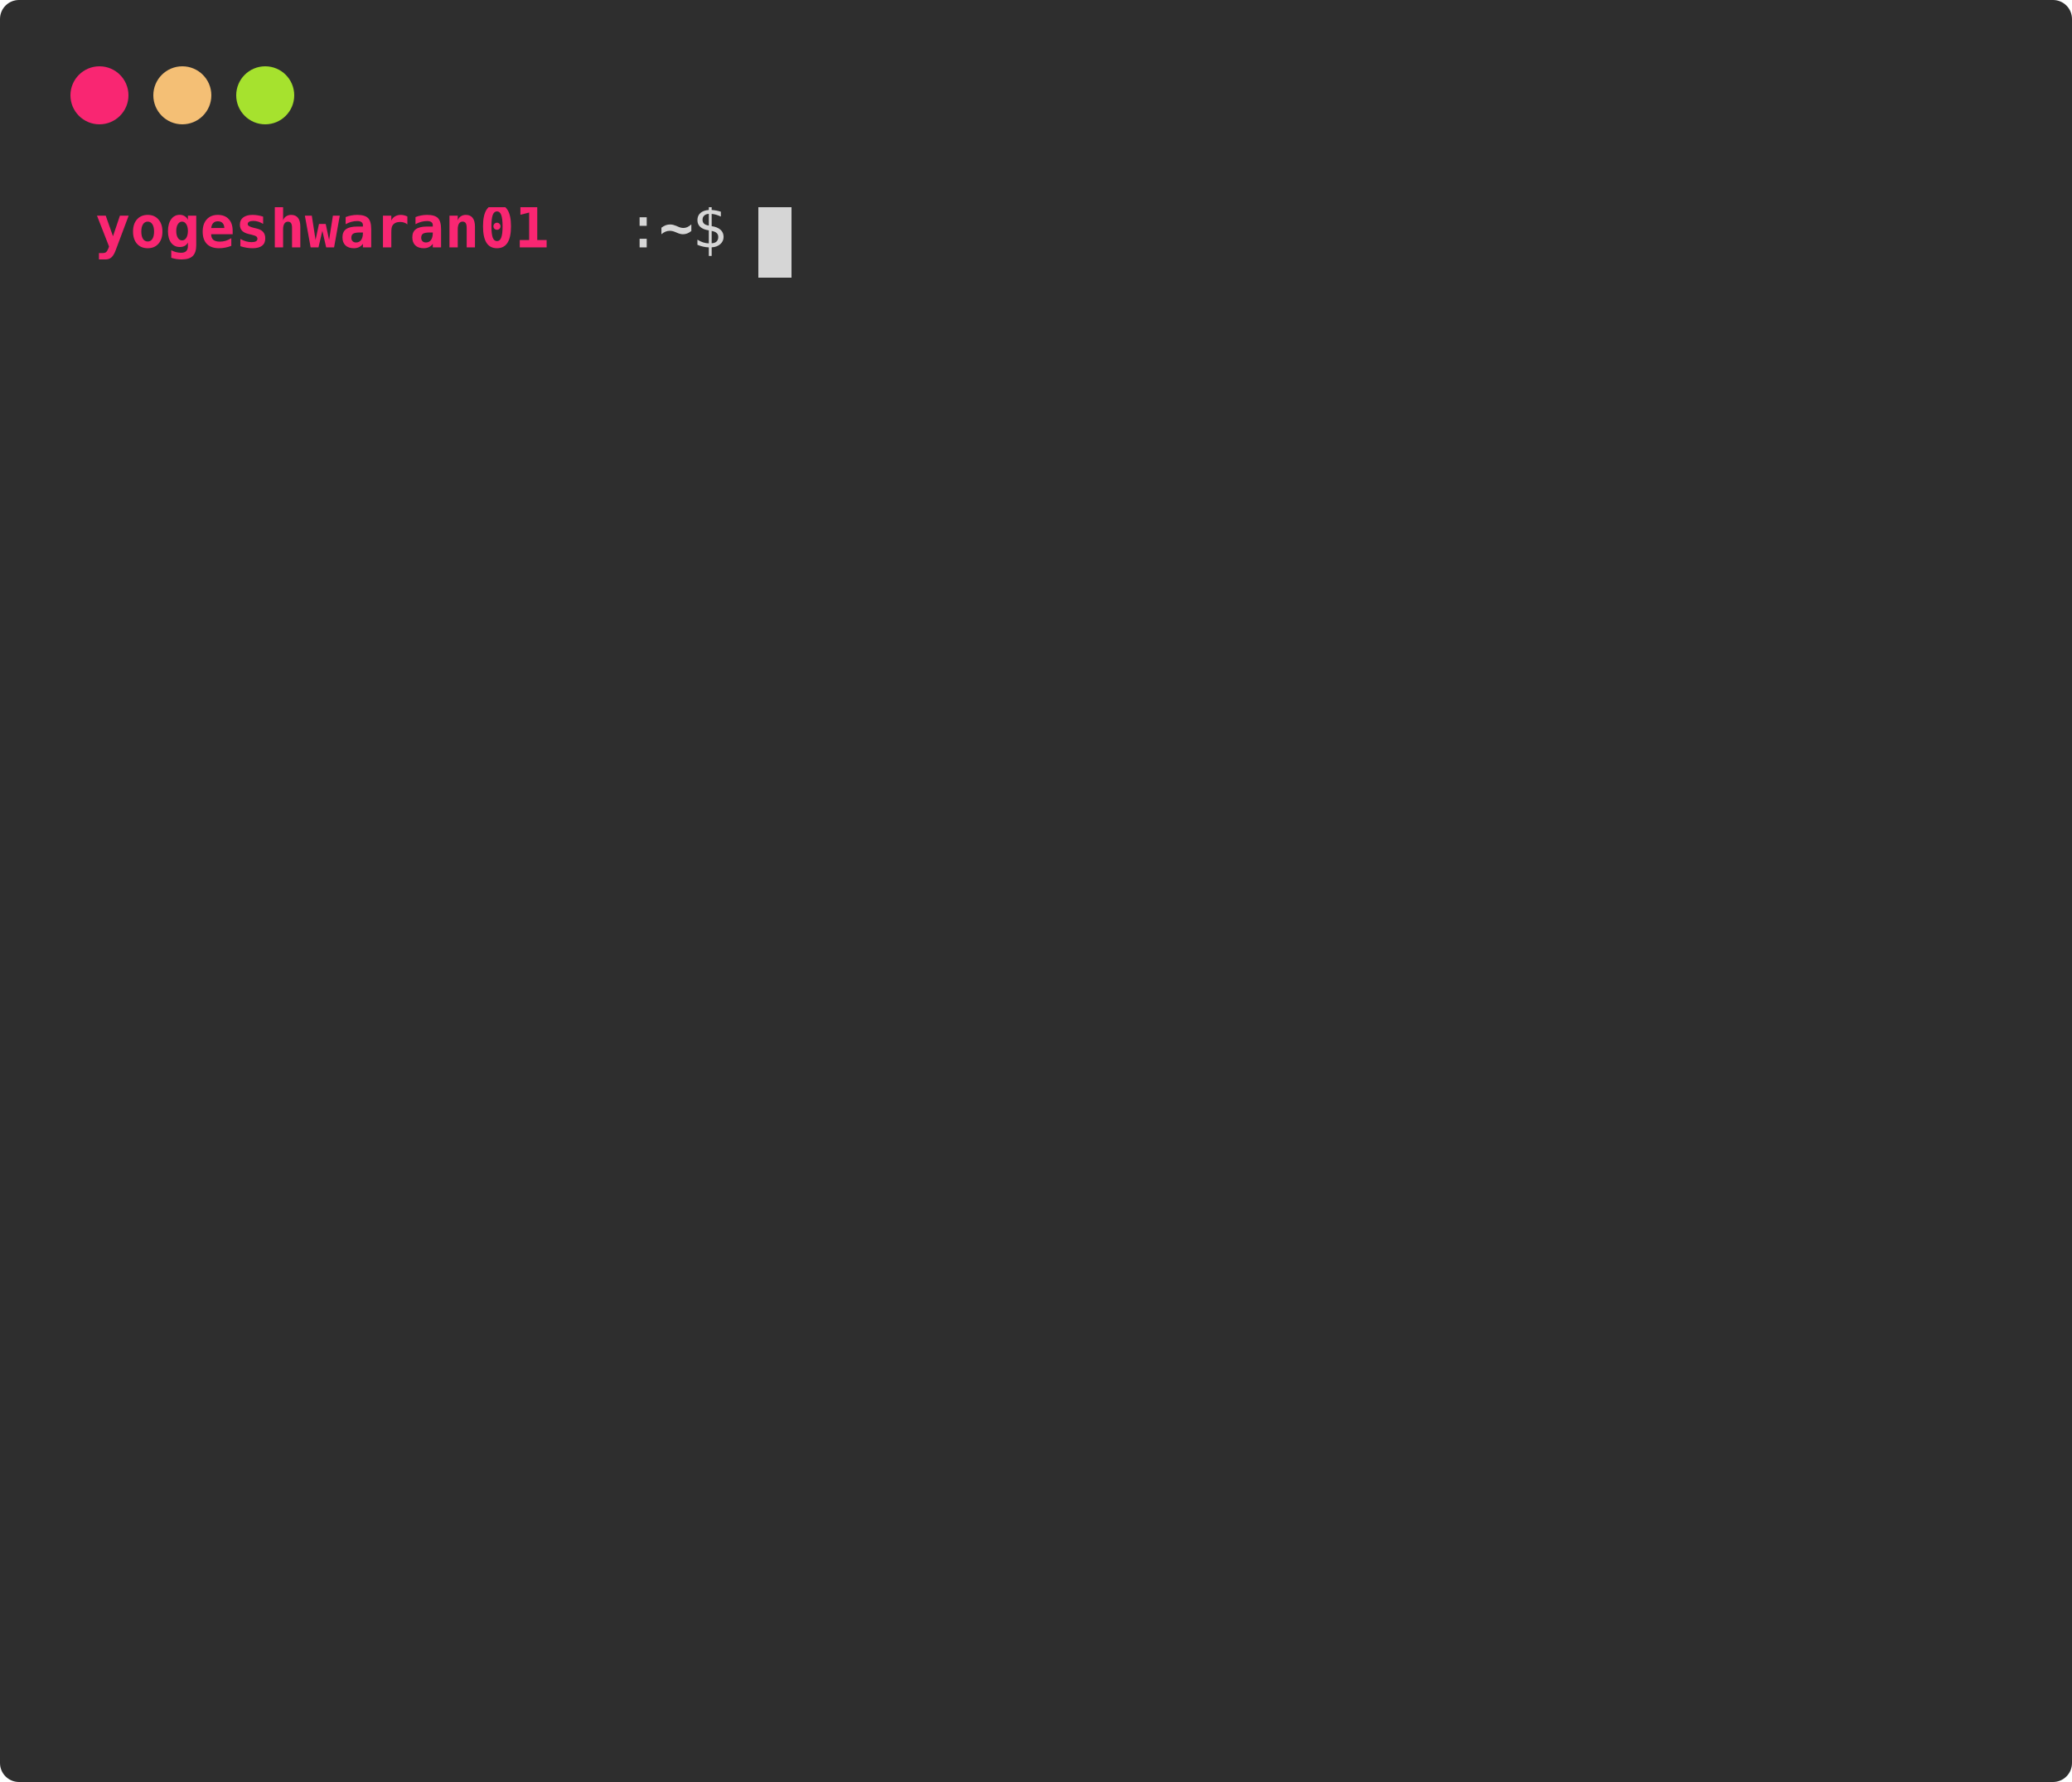
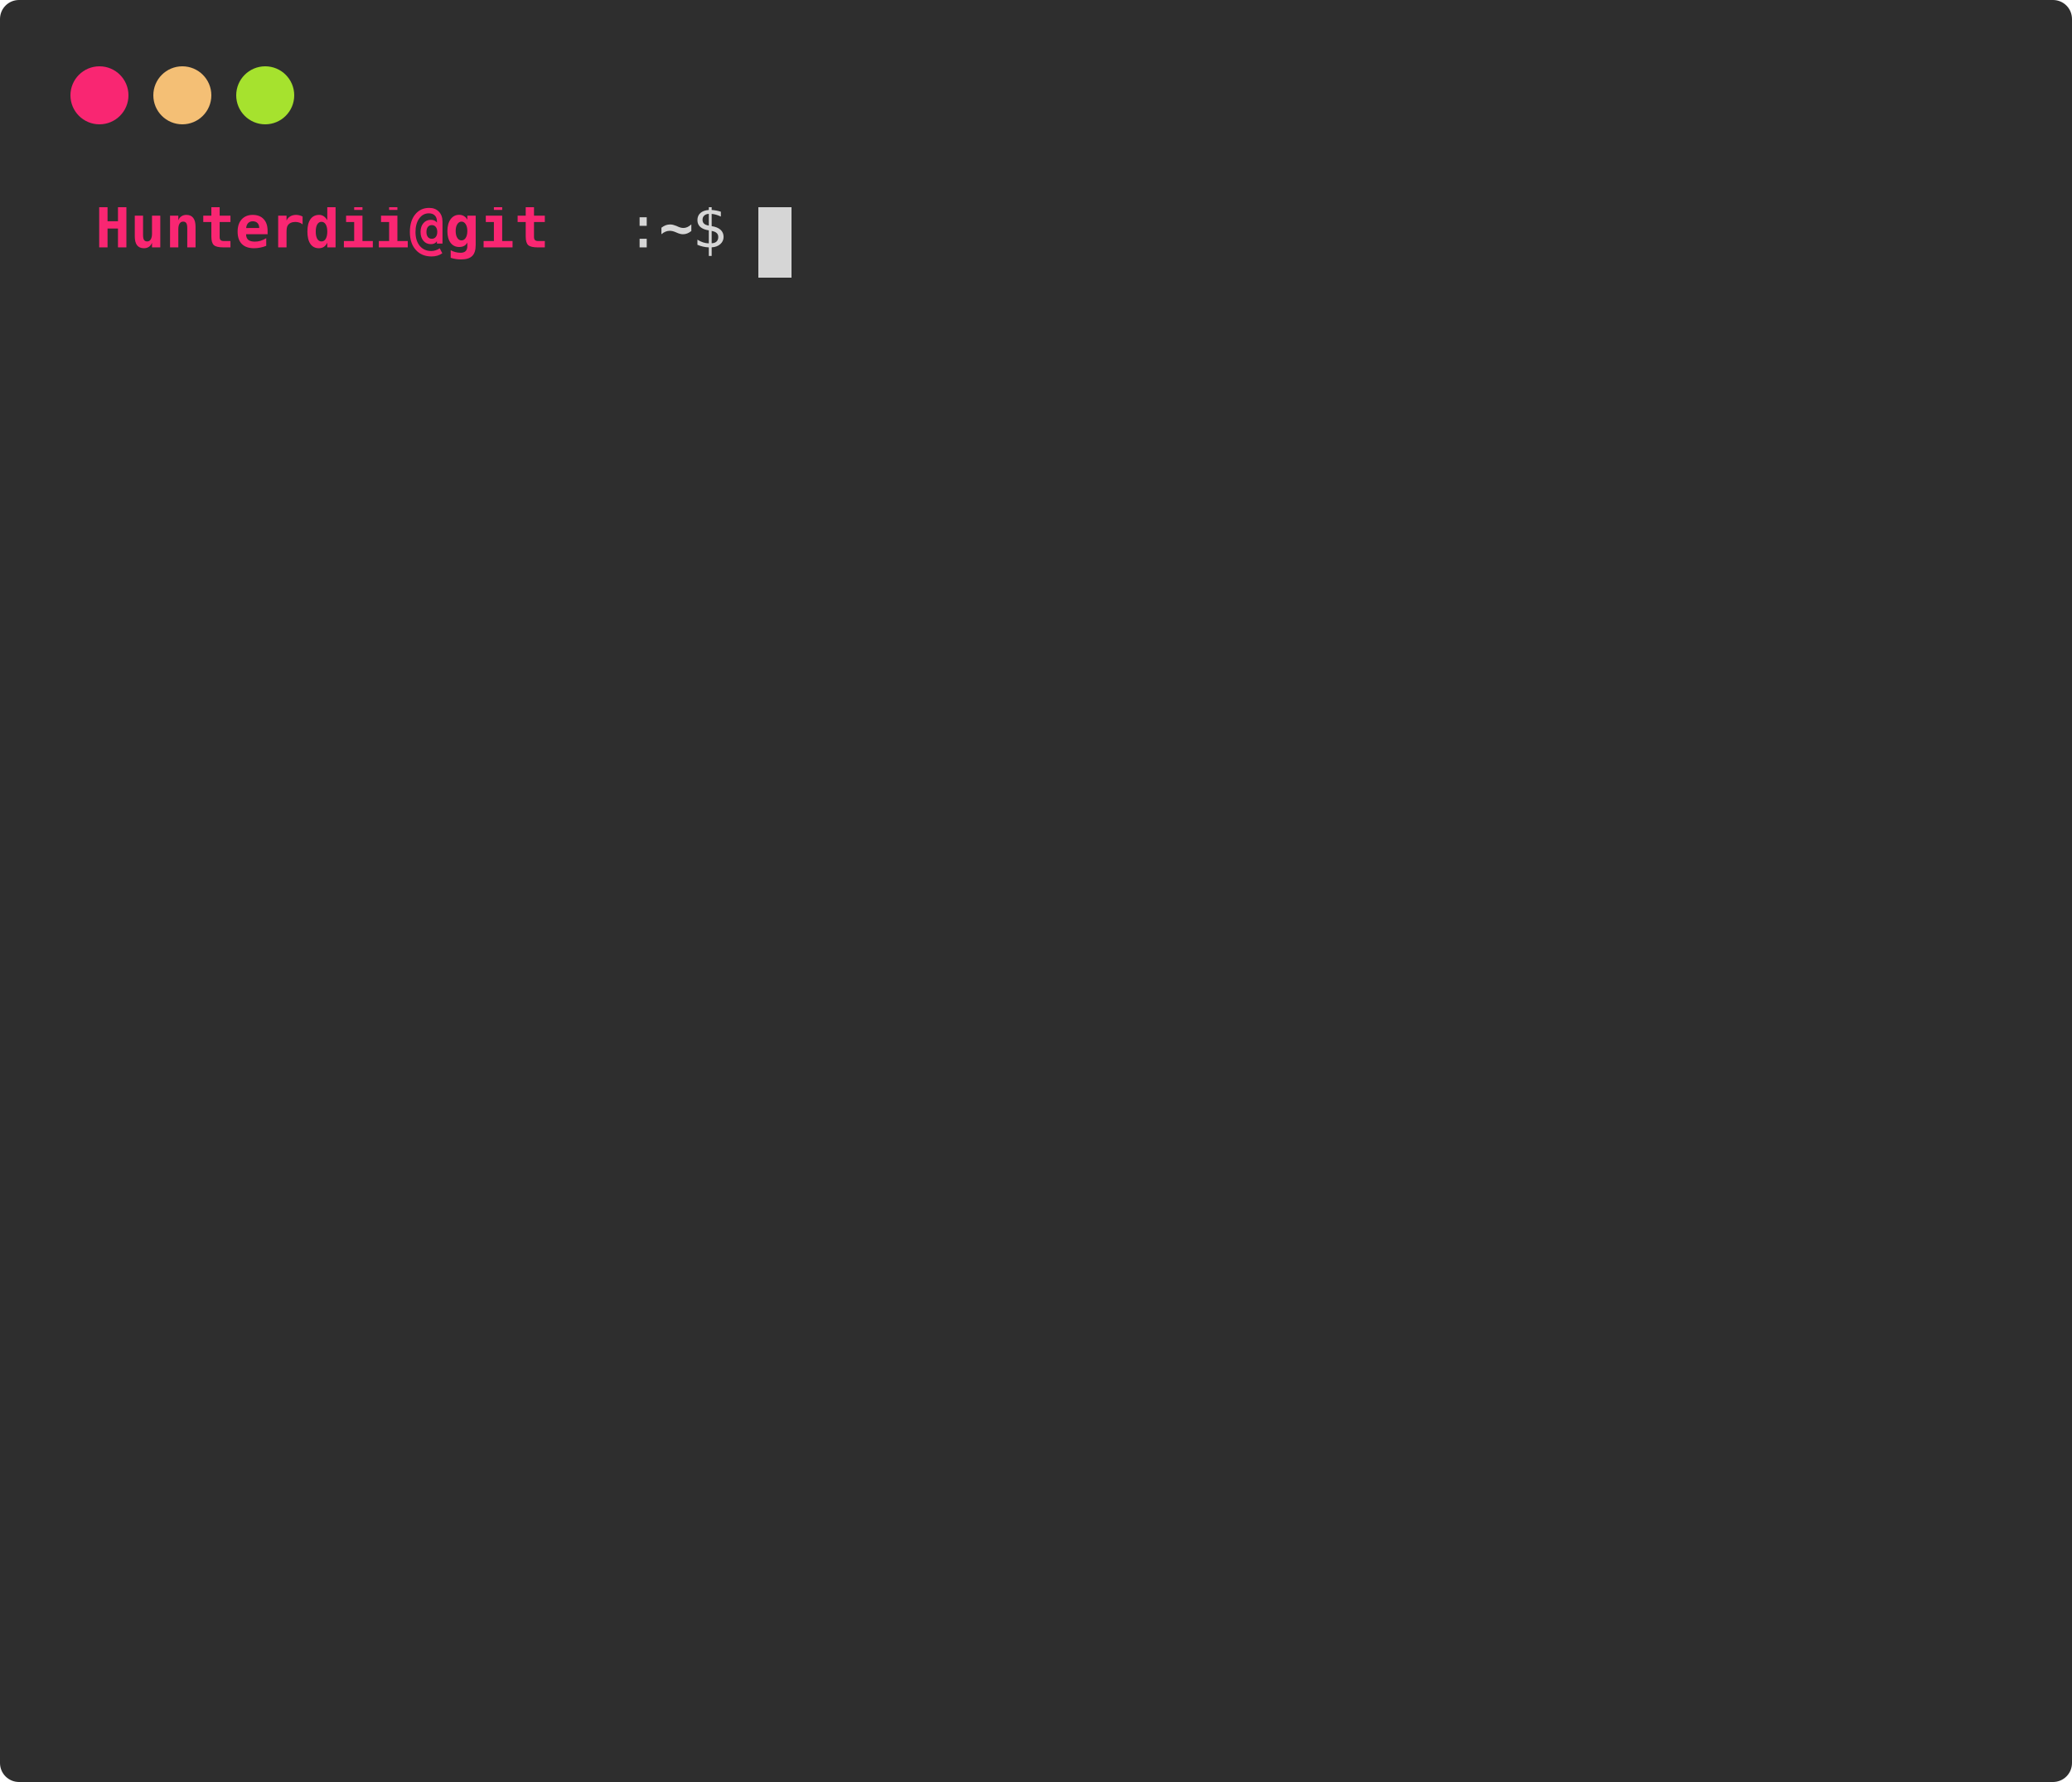
<svg xmlns="http://www.w3.org/2000/svg" xmlns:ns1="https://github.com/nbedos/termtosvg" xmlns:xlink="http://www.w3.org/1999/xlink" id="terminal" baseProfile="full" viewBox="0 0 500 430" width="550" version="1.1">
  <defs>
    <ns1:template_settings>
      <ns1:screen_geometry columns="95" rows="21" />
      <ns1:animation type="css" />
    </ns1:template_settings>
    <style type="text/css" id="generated-style">
            #screen {
                font-family: 'DejaVu Sans Mono', monospace;
                font-style: normal;
                font-size: 14px;
            }

        text {
            dominant-baseline: text-before-edge;
            white-space: pre;
        }
    
            :root {
                --animation-duration: 14558ms;
            }

            @keyframes roll {
                0.000%{transform:translateY(0px)}
3.400%{transform:translateY(-374px)}
4.767%{transform:translateY(-748px)}
7.302%{transform:translateY(-1122px)}
9.933%{transform:translateY(-1496px)}
12.357%{transform:translateY(-1870px)}
14.226%{transform:translateY(-2244px)}
17.578%{transform:translateY(-2618px)}
21.239%{transform:translateY(-2992px)}
21.658%{transform:translateY(-3366px)}
24.605%{transform:translateY(-3740px)}
27.627%{transform:translateY(-4114px)}
29.771%{transform:translateY(-4488px)}
31.529%{transform:translateY(-4862px)}
34.277%{transform:translateY(-5236px)}
36.585%{transform:translateY(-5610px)}
39.607%{transform:translateY(-5984px)}
41.256%{transform:translateY(-6358px)}
43.179%{transform:translateY(-6732px)}
44.333%{transform:translateY(-7106px)}
47.685%{transform:translateY(-7480px)}
51.436%{transform:translateY(-7854px)}
51.889%{transform:translateY(-8228px)}
59.658%{transform:translateY(-8602px)}
62.241%{transform:translateY(-8976px)}
64.885%{transform:translateY(-9350px)}
67.406%{transform:translateY(-9724px)}
68.347%{transform:translateY(-10098px)}
70.985%{transform:translateY(-10472px)}
77.469%{transform:translateY(-10846px)}
81.124%{transform:translateY(-11220px)}
81.536%{transform:translateY(-11594px)}
85.046%{transform:translateY(-11968px)}
86.090%{transform:translateY(-12342px)}
89.442%{transform:translateY(-12716px)}
90.267%{transform:translateY(-13090px)}
93.014%{transform:translateY(-13464px)}
93.131%{transform:translateY(-13838px)}
100.000%{transform:translateY(-13838px)}
            }

            #screen_view {
                animation-duration: 14558ms;
                animation-iteration-count:infinite;
                animation-name:roll;
                animation-timing-function: steps(1,end);
                animation-fill-mode: forwards;
            }
        
        </style>
    <style type="text/css" id="user-style">
            /* The colors defined below are the default 16 colors used for rendering text of the terminal. Adjust
               them as needed.
               gjm8 color theme (source: https://terminal.sexy/) */
            .foreground {fill: #d6d6d6}
            .background {fill: #2e2e2e}
            .color0 {fill: #272822}
            .color1 {fill: #f92672}
            .green {fill: #b4d273}
            .color3 {fill: #f4bf75}
            .color4 {fill: #66d9ef}
            .purple {fill: #9e86c8}
            .color6 {fill: #8be9fd}
            .color7 {fill: #f8f8f2}
            .color8 {fill: #75715e}
            .color9 {fill: #fd971f}
            .color10 {fill: #f92672}
            .color11 {fill: #49483e}
            .color12 {fill: #d6d6d6}
            .color13 {fill: #f5f4f1}
            .orange {fill: #e87d3e}
            .color15 {fill: #f9f8f5}
        </style>
  </defs>
  <rect id="terminalui" class="background" width="100%" height="100%" ry="4.583" />
  <circle cx="24" cy="23" r="7" fill="#f92672" />
  <circle cx="44" cy="23" r="7" fill="#f4bf75" />
  <circle cx="64" cy="23" r="7" fill="#a6e22e" />
  <svg id="screen" width="760" height="357" x="23" y="50" viewBox="0 0 760 357" preserveAspectRatio="xMidYMin slice">
    <rect class="background" height="100%" width="100%" x="0" y="0" />
    <defs>
      <g id="g1">
-         <text x="0" textLength="128" font-weight="bold" class="color10">yogeshwaran01</text>
+         <text x="0" textLength="128" font-weight="bold" class="color10">Hunterdii@git</text>
        <text x="128" textLength="8" class="foreground">:</text>
        <text x="136" textLength="8" font-weight="bold" class="color12">~</text>
        <text x="144" textLength="16" class="foreground">$ </text>
        <text x="160" textLength="8" class="background" />
      </g>
      <g id="g2">
-         <text x="0" textLength="128" font-weight="bold" class="color10">yogeshwaran01</text>
+         <text x="0" textLength="128" font-weight="bold" class="color10">Hunterdii@git</text>
        <text x="128" textLength="8" class="foreground">:</text>
        <text x="136" textLength="8" font-weight="bold" class="color12">~</text>
        <text x="144" textLength="24" class="foreground">$ w</text>
        <text x="168" textLength="8" class="background" />
      </g>
      <g id="g3">
-         <text x="0" textLength="128" font-weight="bold" class="color10">yogeshwaran01</text>
+         <text x="0" textLength="128" font-weight="bold" class="color10">Hunterdii@git</text>
        <text x="128" textLength="8" class="foreground">:</text>
        <text x="136" textLength="8" font-weight="bold" class="color12">~</text>
        <text x="144" textLength="32" class="foreground">$ wh</text>
        <text x="176" textLength="8" class="background" />
      </g>
      <g id="g4">
-         <text x="0" textLength="128" font-weight="bold" class="color10">yogeshwaran01</text>
+         <text x="0" textLength="128" font-weight="bold" class="color10">Hunterdii@git</text>
        <text x="128" textLength="8" class="foreground">:</text>
        <text x="136" textLength="8" font-weight="bold" class="color12">~</text>
        <text x="144" textLength="40" class="foreground">$ who</text>
        <text x="184" textLength="8" class="background" />
      </g>
      <g id="g5">
-         <text x="0" textLength="128" font-weight="bold" class="color10">yogeshwaran01</text>
+         <text x="0" textLength="128" font-weight="bold" class="color10">Hunterdii@git</text>
        <text x="128" textLength="8" class="foreground">:</text>
        <text x="136" textLength="8" font-weight="bold" class="color12">~</text>
        <text x="144" textLength="48" class="foreground">$ whoa</text>
        <text x="192" textLength="8" class="background" />
      </g>
      <g id="g6">
-         <text x="0" textLength="128" font-weight="bold" class="color10">yogeshwaran01</text>
+         <text x="0" textLength="128" font-weight="bold" class="color10">Hunterdii@git</text>
        <text x="128" textLength="8" class="foreground">:</text>
        <text x="136" textLength="8" font-weight="bold" class="color12">~</text>
        <text x="144" textLength="56" class="foreground">$ whoam</text>
        <text x="200" textLength="8" class="background" />
      </g>
      <g id="g7">
-         <text x="0" textLength="128" font-weight="bold" class="color10">yogeshwaran01</text>
+         <text x="0" textLength="128" font-weight="bold" class="color10">Hunterdii@git</text>
        <text x="128" textLength="8" class="foreground">:</text>
        <text x="136" textLength="8" font-weight="bold" class="color12">~</text>
        <text x="144" textLength="64" class="foreground">$ whoami</text>
        <text x="208" textLength="8" class="background" />
      </g>
      <g id="g8">
-         <text x="0" textLength="128" font-weight="bold" class="color10">yogeshwaran01</text>
+         <text x="0" textLength="128" font-weight="bold" class="color10">Hunterdii@git</text>
        <text x="128" textLength="8" class="foreground">:</text>
        <text x="136" textLength="8" font-weight="bold" class="color12">~</text>
        <text x="144" textLength="64" class="foreground">$ whoami</text>
      </g>
      <g id="g9">
        <text x="0" textLength="8" class="background" />
      </g>
      <g id="g10">
-         <text x="0" textLength="104" class="color6">YOGESHWARAN R</text>
+         <text x="0" textLength="104" class="color6">Het(Hunter) Patel</text>
      </g>
      <g id="g11">
-         <text x="0" textLength="128" font-weight="bold" class="color10">yogeshwaran01</text>
+         <text x="0" textLength="128" font-weight="bold" class="color10">Hunterdii@git</text>
        <text x="128" textLength="8" class="foreground">:</text>
        <text x="136" textLength="8" font-weight="bold" class="color12">~</text>
        <text x="144" textLength="24" class="foreground">$ g</text>
        <text x="168" textLength="8" class="background" />
      </g>
      <g id="g12">
-         <text x="0" textLength="128" font-weight="bold" class="color10">yogeshwaran01</text>
+         <text x="0" textLength="128" font-weight="bold" class="color10">Hunterdii@git</text>
        <text x="128" textLength="8" class="foreground">:</text>
        <text x="136" textLength="8" font-weight="bold" class="color12">~</text>
        <text x="144" textLength="32" class="foreground">$ gi</text>
        <text x="176" textLength="8" class="background" />
      </g>
      <g id="g13">
-         <text x="0" textLength="128" font-weight="bold" class="color10">yogeshwaran01</text>
+         <text x="0" textLength="128" font-weight="bold" class="color10">Hunterdii@git</text>
        <text x="128" textLength="8" class="foreground">:</text>
        <text x="136" textLength="8" font-weight="bold" class="color12">~</text>
        <text x="144" textLength="40" class="foreground">$ git</text>
        <text x="184" textLength="8" class="background" />
      </g>
      <g id="g14">
-         <text x="0" textLength="128" font-weight="bold" class="color10">yogeshwaran01</text>
+         <text x="0" textLength="128" font-weight="bold" class="color10">Hunterdii@git</text>
        <text x="128" textLength="8" class="foreground">:</text>
        <text x="136" textLength="8" font-weight="bold" class="color12">~</text>
        <text x="144" textLength="48" class="foreground">$ git </text>
        <text x="192" textLength="8" class="background" />
      </g>
      <g id="g15">
-         <text x="0" textLength="128" font-weight="bold" class="color10">yogeshwaran01</text>
+         <text x="0" textLength="128" font-weight="bold" class="color10">Hunterdii@git</text>
        <text x="128" textLength="8" class="foreground">:</text>
        <text x="136" textLength="8" font-weight="bold" class="color12">~</text>
        <text x="144" textLength="56" class="foreground">$ git s</text>
        <text x="200" textLength="8" class="background" />
      </g>
      <g id="g16">
-         <text x="0" textLength="128" font-weight="bold" class="color10">yogeshwaran01</text>
+         <text x="0" textLength="128" font-weight="bold" class="color10">Hunterdii@git</text>
        <text x="128" textLength="8" class="foreground">:</text>
        <text x="136" textLength="8" font-weight="bold" class="color12">~</text>
        <text x="144" textLength="64" class="foreground">$ git st</text>
        <text x="208" textLength="8" class="background" />
      </g>
      <g id="g17">
-         <text x="0" textLength="128" font-weight="bold" class="color10">yogeshwaran01</text>
+         <text x="0" textLength="128" font-weight="bold" class="color10">Hunterdii@git</text>
        <text x="128" textLength="8" class="foreground">:</text>
        <text x="136" textLength="8" font-weight="bold" class="color12">~</text>
        <text x="144" textLength="72" class="foreground">$ git sta</text>
        <text x="216" textLength="8" class="background" />
      </g>
      <g id="g18">
-         <text x="0" textLength="128" font-weight="bold" class="color10">yogeshwaran01</text>
+         <text x="0" textLength="128" font-weight="bold" class="color10">Hunterdii@git</text>
        <text x="128" textLength="8" class="foreground">:</text>
        <text x="136" textLength="8" font-weight="bold" class="color12">~</text>
        <text x="144" textLength="80" class="foreground">$ git stat</text>
        <text x="224" textLength="8" class="background" />
      </g>
      <g id="g19">
-         <text x="0" textLength="128" font-weight="bold" class="color10">yogeshwaran01</text>
+         <text x="0" textLength="128" font-weight="bold" class="color10">Hunterdii@git</text>
        <text x="128" textLength="8" class="foreground">:</text>
        <text x="136" textLength="8" font-weight="bold" class="color12">~</text>
        <text x="144" textLength="88" class="foreground">$ git statu</text>
        <text x="232" textLength="8" class="background" />
      </g>
      <g id="g20">
-         <text x="0" textLength="128" font-weight="bold" class="color10">yogeshwaran01</text>
+         <text x="0" textLength="128" font-weight="bold" class="color10">Hunterdii@git</text>
        <text x="128" textLength="8" class="foreground">:</text>
        <text x="136" textLength="8" font-weight="bold" class="color12">~</text>
        <text x="144" textLength="96" class="foreground">$ git status</text>
        <text x="240" textLength="8" class="background" />
      </g>
      <g id="g21">
-         <text x="0" textLength="128" font-weight="bold" class="color10">yogeshwaran01</text>
+         <text x="0" textLength="128" font-weight="bold" class="color10">Hunterdii@git</text>
        <text x="128" textLength="8" class="foreground">:</text>
        <text x="136" textLength="8" font-weight="bold" class="color12">~</text>
        <text x="144" textLength="96" class="foreground">$ git status</text>
      </g>
      <g id="g22">
        <text x="0" textLength="240" font-style="italic" class="foreground">        GitHub Status         </text>
      </g>
      <g id="g23">
        <text x="0" textLength="240" class="foreground">╔═══════════════╤════════════╗</text>
      </g>
      <g id="g24">
        <text x="0" textLength="8" class="foreground">║</text>
        <text x="8" textLength="120" font-weight="bold" class="orange"> Title         </text>
        <text x="128" textLength="8" class="foreground">│</text>
        <text x="136" textLength="96" font-weight="bold" class="orange"> Count      </text>
        <text x="232" textLength="8" class="foreground">║</text>
      </g>
      <g id="g25">
        <text x="0" textLength="240" class="foreground">╟───────────────┼────────────╢</text>
      </g>
      <g id="g26">
        <text x="0" textLength="8" class="foreground">║</text>
        <text x="8" textLength="120" class="purple"> Stars         </text>
        <text x="128" textLength="8" class="foreground">│</text>
-         <text x="136" textLength="96" class="green"> 101        </text>
+         <text x="136" textLength="96" class="green"> 180        </text>
        <text x="232" textLength="8" class="foreground">║</text>
      </g>
      <g id="g27">
        <text x="0" textLength="8" class="foreground">║</text>
        <text x="8" textLength="120" class="purple"> Forks         </text>
        <text x="128" textLength="8" class="foreground">│</text>
-         <text x="136" textLength="96" class="green"> 19         </text>
+         <text x="136" textLength="96" class="green"> 30         </text>
        <text x="232" textLength="8" class="foreground">║</text>
      </g>
      <g id="g28">
        <text x="0" textLength="8" class="foreground">║</text>
        <text x="8" textLength="120" class="purple"> Commits       </text>
        <text x="128" textLength="8" class="foreground">│</text>
-         <text x="136" textLength="96" class="green"> 719        </text>
+         <text x="136" textLength="96" class="green"> 1297       </text>
        <text x="232" textLength="8" class="foreground">║</text>
      </g>
      <g id="g29">
        <text x="0" textLength="8" class="foreground">║</text>
        <text x="8" textLength="120" class="purple"> Followers     </text>
        <text x="128" textLength="8" class="foreground">│</text>
-         <text x="136" textLength="96" class="green"> 13         </text>
+         <text x="136" textLength="96" class="green"> 42         </text>
        <text x="232" textLength="8" class="foreground">║</text>
      </g>
      <g id="g30">
        <text x="0" textLength="8" class="foreground">║</text>
        <text x="8" textLength="120" class="purple"> Pull Requests </text>
        <text x="128" textLength="8" class="foreground">│</text>
-         <text x="136" textLength="96" class="green"> 42         </text>
+         <text x="136" textLength="96" class="green"> 6          </text>
        <text x="232" textLength="8" class="foreground">║</text>
      </g>
      <g id="g31">
        <text x="0" textLength="8" class="foreground">║</text>
        <text x="8" textLength="120" class="purple"> Issues        </text>
        <text x="128" textLength="8" class="foreground">│</text>
        <text x="136" textLength="96" class="green"> 0          </text>
        <text x="232" textLength="8" class="foreground">║</text>
      </g>
      <g id="g32">
        <text x="0" textLength="8" class="foreground">║</text>
        <text x="8" textLength="120" class="purple"> Repository    </text>
        <text x="128" textLength="8" class="foreground">│</text>
-         <text x="136" textLength="96" class="green"> 21         </text>
+         <text x="136" textLength="96" class="green"> 25         </text>
        <text x="232" textLength="8" class="foreground">║</text>
      </g>
      <g id="g33">
        <text x="0" textLength="8" class="foreground">║</text>
        <text x="8" textLength="120" class="purple"> Gists         </text>
        <text x="128" textLength="8" class="foreground">│</text>
-         <text x="136" textLength="96" class="green"> 5          </text>
+         <text x="136" textLength="96" class="green"> 0          </text>
        <text x="232" textLength="8" class="foreground">║</text>
      </g>
      <g id="g34">
        <text x="0" textLength="240" class="foreground">╚═══════════════╧════════════╝</text>
      </g>
      <g id="g35">
-         <text x="0" textLength="128" font-weight="bold" class="color10">yogeshwaran01</text>
+         <text x="0" textLength="128" font-weight="bold" class="color10">Hunterdii@git</text>
        <text x="128" textLength="8" class="foreground">:</text>
        <text x="136" textLength="8" font-weight="bold" class="color12">~</text>
        <text x="144" textLength="24" class="foreground">$ u</text>
        <text x="168" textLength="8" class="background" />
      </g>
      <g id="g36">
-         <text x="0" textLength="128" font-weight="bold" class="color10">yogeshwaran01</text>
+         <text x="0" textLength="128" font-weight="bold" class="color10">Hunterdii@git</text>
        <text x="128" textLength="8" class="foreground">:</text>
        <text x="136" textLength="8" font-weight="bold" class="color12">~</text>
        <text x="144" textLength="32" class="foreground">$ up</text>
        <text x="176" textLength="8" class="background" />
      </g>
      <g id="g37">
-         <text x="0" textLength="128" font-weight="bold" class="color10">yogeshwaran01</text>
+         <text x="0" textLength="128" font-weight="bold" class="color10">Hunterdii@git</text>
        <text x="128" textLength="8" class="foreground">:</text>
        <text x="136" textLength="8" font-weight="bold" class="color12">~</text>
        <text x="144" textLength="40" class="foreground">$ upt</text>
        <text x="184" textLength="8" class="background" />
      </g>
      <g id="g38">
-         <text x="0" textLength="128" font-weight="bold" class="color10">yogeshwaran01</text>
+         <text x="0" textLength="128" font-weight="bold" class="color10">Hunterdii@git</text>
        <text x="128" textLength="8" class="foreground">:</text>
        <text x="136" textLength="8" font-weight="bold" class="color12">~</text>
        <text x="144" textLength="48" class="foreground">$ upti</text>
        <text x="192" textLength="8" class="background" />
      </g>
      <g id="g39">
-         <text x="0" textLength="128" font-weight="bold" class="color10">yogeshwaran01</text>
+         <text x="0" textLength="128" font-weight="bold" class="color10">Hunterdii@git</text>
        <text x="128" textLength="8" class="foreground">:</text>
        <text x="136" textLength="8" font-weight="bold" class="color12">~</text>
        <text x="144" textLength="56" class="foreground">$ uptim</text>
        <text x="200" textLength="8" class="background" />
      </g>
      <g id="g40">
-         <text x="0" textLength="128" font-weight="bold" class="color10">yogeshwaran01</text>
+         <text x="0" textLength="128" font-weight="bold" class="color10">Hunterdii@git</text>
        <text x="128" textLength="8" class="foreground">:</text>
        <text x="136" textLength="8" font-weight="bold" class="color12">~</text>
        <text x="144" textLength="64" class="foreground">$ uptime</text>
        <text x="208" textLength="8" class="background" />
      </g>
      <g id="g41">
-         <text x="0" textLength="128" font-weight="bold" class="color10">yogeshwaran01</text>
+         <text x="0" textLength="128" font-weight="bold" class="color10">Hunterdii@git</text>
        <text x="128" textLength="8" class="foreground">:</text>
        <text x="136" textLength="8" font-weight="bold" class="color12">~</text>
        <text x="144" textLength="64" class="foreground">$ uptime</text>
      </g>
      <g id="g42">
-         <text x="0" textLength="32" font-weight="bold" class="orange">397</text>
+         <text x="0" textLength="32" font-weight="bold" class="orange">569</text>
      </g>
      <g id="g43">
-         <text x="0" textLength="128" font-weight="bold" class="color10">yogeshwaran01</text>
+         <text x="0" textLength="128" font-weight="bold" class="color10">Hunterdii@git</text>
        <text x="128" textLength="8" class="foreground">:</text>
        <text x="136" textLength="8" font-weight="bold" class="color12">~</text>
        <text x="144" textLength="24" class="foreground">$ e</text>
        <text x="168" textLength="8" class="background" />
      </g>
      <g id="g44">
-         <text x="0" textLength="128" font-weight="bold" class="color10">yogeshwaran01</text>
+         <text x="0" textLength="128" font-weight="bold" class="color10">Hunterdii@git</text>
        <text x="128" textLength="8" class="foreground">:</text>
        <text x="136" textLength="8" font-weight="bold" class="color12">~</text>
        <text x="144" textLength="32" class="foreground">$ ex</text>
        <text x="176" textLength="8" class="background" />
      </g>
      <g id="g45">
-         <text x="0" textLength="128" font-weight="bold" class="color10">yogeshwaran01</text>
+         <text x="0" textLength="128" font-weight="bold" class="color10">Hunterdii@git</text>
        <text x="128" textLength="8" class="foreground">:</text>
        <text x="136" textLength="8" font-weight="bold" class="color12">~</text>
        <text x="144" textLength="40" class="foreground">$ exi</text>
        <text x="184" textLength="8" class="background" />
      </g>
      <g id="g46">
-         <text x="0" textLength="128" font-weight="bold" class="color10">yogeshwaran01</text>
+         <text x="0" textLength="128" font-weight="bold" class="color10">Hunterdii@git</text>
        <text x="128" textLength="8" class="foreground">:</text>
        <text x="136" textLength="8" font-weight="bold" class="color12">~</text>
        <text x="144" textLength="48" class="foreground">$ exit</text>
        <text x="192" textLength="8" class="background" />
      </g>
      <g id="g47">
-         <text x="0" textLength="128" font-weight="bold" class="color10">yogeshwaran01</text>
+         <text x="0" textLength="128" font-weight="bold" class="color10">Hunterdii@git</text>
        <text x="128" textLength="8" class="foreground">:</text>
        <text x="136" textLength="8" font-weight="bold" class="color12">~</text>
        <text x="144" textLength="48" class="foreground">$ exit</text>
      </g>
      <g id="g48">
        <text x="0" textLength="32" class="foreground">exit</text>
      </g>
    </defs>
    <g id="screen_view">
      <g>
        <rect x="160" y="0" width="8" height="17" class="foreground" />
        <use xlink:href="#g1" y="0" />
      </g>
      <g>
        <rect x="168" y="374" width="8" height="17" class="foreground" />
        <use xlink:href="#g2" y="374" />
      </g>
      <g>
        <rect x="176" y="748" width="8" height="17" class="foreground" />
        <use xlink:href="#g3" y="748" />
      </g>
      <g>
        <rect x="184" y="1122" width="8" height="17" class="foreground" />
        <use xlink:href="#g4" y="1122" />
      </g>
      <g>
        <rect x="192" y="1496" width="8" height="17" class="foreground" />
        <use xlink:href="#g5" y="1496" />
      </g>
      <g>
        <rect x="200" y="1870" width="8" height="17" class="foreground" />
        <use xlink:href="#g6" y="1870" />
      </g>
      <g>
        <rect x="208" y="2244" width="8" height="17" class="foreground" />
        <use xlink:href="#g7" y="2244" />
      </g>
      <g>
        <use xlink:href="#g8" y="2618" />
        <rect x="0" y="2635" width="8" height="17" class="foreground" />
        <use xlink:href="#g9" y="2635" />
      </g>
      <g>
        <use xlink:href="#g8" y="2992" />
        <use xlink:href="#g10" y="3009" />
        <rect x="0" y="3026" width="8" height="17" class="foreground" />
        <use xlink:href="#g9" y="3026" />
      </g>
      <g>
        <use xlink:href="#g8" y="3366" />
        <use xlink:href="#g10" y="3383" />
        <rect x="160" y="3400" width="8" height="17" class="foreground" />
        <use xlink:href="#g1" y="3400" />
      </g>
      <g>
        <use xlink:href="#g8" y="3740" />
        <use xlink:href="#g10" y="3757" />
        <rect x="168" y="3774" width="8" height="17" class="foreground" />
        <use xlink:href="#g11" y="3774" />
      </g>
      <g>
        <use xlink:href="#g8" y="4114" />
        <use xlink:href="#g10" y="4131" />
        <rect x="176" y="4148" width="8" height="17" class="foreground" />
        <use xlink:href="#g12" y="4148" />
      </g>
      <g>
        <use xlink:href="#g8" y="4488" />
        <use xlink:href="#g10" y="4505" />
        <rect x="184" y="4522" width="8" height="17" class="foreground" />
        <use xlink:href="#g13" y="4522" />
      </g>
      <g>
        <use xlink:href="#g8" y="4862" />
        <use xlink:href="#g10" y="4879" />
        <rect x="192" y="4896" width="8" height="17" class="foreground" />
        <use xlink:href="#g14" y="4896" />
      </g>
      <g>
        <use xlink:href="#g8" y="5236" />
        <use xlink:href="#g10" y="5253" />
        <rect x="200" y="5270" width="8" height="17" class="foreground" />
        <use xlink:href="#g15" y="5270" />
      </g>
      <g>
        <use xlink:href="#g8" y="5610" />
        <use xlink:href="#g10" y="5627" />
        <rect x="208" y="5644" width="8" height="17" class="foreground" />
        <use xlink:href="#g16" y="5644" />
      </g>
      <g>
        <use xlink:href="#g8" y="5984" />
        <use xlink:href="#g10" y="6001" />
        <rect x="216" y="6018" width="8" height="17" class="foreground" />
        <use xlink:href="#g17" y="6018" />
      </g>
      <g>
        <use xlink:href="#g8" y="6358" />
        <use xlink:href="#g10" y="6375" />
        <rect x="224" y="6392" width="8" height="17" class="foreground" />
        <use xlink:href="#g18" y="6392" />
      </g>
      <g>
        <use xlink:href="#g8" y="6732" />
        <use xlink:href="#g10" y="6749" />
        <rect x="232" y="6766" width="8" height="17" class="foreground" />
        <use xlink:href="#g19" y="6766" />
      </g>
      <g>
        <use xlink:href="#g8" y="7106" />
        <use xlink:href="#g10" y="7123" />
        <rect x="240" y="7140" width="8" height="17" class="foreground" />
        <use xlink:href="#g20" y="7140" />
      </g>
      <g>
        <use xlink:href="#g8" y="7480" />
        <use xlink:href="#g10" y="7497" />
        <use xlink:href="#g21" y="7514" />
        <rect x="0" y="7531" width="8" height="17" class="foreground" />
        <use xlink:href="#g9" y="7531" />
      </g>
      <g>
        <use xlink:href="#g8" y="7854" />
        <use xlink:href="#g10" y="7871" />
        <use xlink:href="#g21" y="7888" />
        <use xlink:href="#g22" y="7905" />
        <use xlink:href="#g23" y="7922" />
        <use xlink:href="#g24" y="7939" />
        <use xlink:href="#g25" y="7956" />
        <use xlink:href="#g26" y="7973" />
        <use xlink:href="#g27" y="7990" />
        <use xlink:href="#g28" y="8007" />
        <use xlink:href="#g29" y="8024" />
        <use xlink:href="#g30" y="8041" />
        <use xlink:href="#g31" y="8058" />
        <use xlink:href="#g32" y="8075" />
        <use xlink:href="#g33" y="8092" />
        <use xlink:href="#g34" y="8109" />
        <rect x="0" y="8126" width="8" height="17" class="foreground" />
        <use xlink:href="#g9" y="8126" />
      </g>
      <g>
        <use xlink:href="#g8" y="8228" />
        <use xlink:href="#g10" y="8245" />
        <use xlink:href="#g21" y="8262" />
        <use xlink:href="#g22" y="8279" />
        <use xlink:href="#g23" y="8296" />
        <use xlink:href="#g24" y="8313" />
        <use xlink:href="#g25" y="8330" />
        <use xlink:href="#g26" y="8347" />
        <use xlink:href="#g27" y="8364" />
        <use xlink:href="#g28" y="8381" />
        <use xlink:href="#g29" y="8398" />
        <use xlink:href="#g30" y="8415" />
        <use xlink:href="#g31" y="8432" />
        <use xlink:href="#g32" y="8449" />
        <use xlink:href="#g33" y="8466" />
        <use xlink:href="#g34" y="8483" />
        <rect x="160" y="8500" width="8" height="17" class="foreground" />
        <use xlink:href="#g1" y="8500" />
      </g>
      <g>
        <use xlink:href="#g8" y="8602" />
        <use xlink:href="#g10" y="8619" />
        <use xlink:href="#g21" y="8636" />
        <use xlink:href="#g22" y="8653" />
        <use xlink:href="#g23" y="8670" />
        <use xlink:href="#g24" y="8687" />
        <use xlink:href="#g25" y="8704" />
        <use xlink:href="#g26" y="8721" />
        <use xlink:href="#g27" y="8738" />
        <use xlink:href="#g28" y="8755" />
        <use xlink:href="#g29" y="8772" />
        <use xlink:href="#g30" y="8789" />
        <use xlink:href="#g31" y="8806" />
        <use xlink:href="#g32" y="8823" />
        <use xlink:href="#g33" y="8840" />
        <use xlink:href="#g34" y="8857" />
        <rect x="168" y="8874" width="8" height="17" class="foreground" />
        <use xlink:href="#g35" y="8874" />
      </g>
      <g>
        <use xlink:href="#g8" y="8976" />
        <use xlink:href="#g10" y="8993" />
        <use xlink:href="#g21" y="9010" />
        <use xlink:href="#g22" y="9027" />
        <use xlink:href="#g23" y="9044" />
        <use xlink:href="#g24" y="9061" />
        <use xlink:href="#g25" y="9078" />
        <use xlink:href="#g26" y="9095" />
        <use xlink:href="#g27" y="9112" />
        <use xlink:href="#g28" y="9129" />
        <use xlink:href="#g29" y="9146" />
        <use xlink:href="#g30" y="9163" />
        <use xlink:href="#g31" y="9180" />
        <use xlink:href="#g32" y="9197" />
        <use xlink:href="#g33" y="9214" />
        <use xlink:href="#g34" y="9231" />
        <rect x="176" y="9248" width="8" height="17" class="foreground" />
        <use xlink:href="#g36" y="9248" />
      </g>
      <g>
        <use xlink:href="#g8" y="9350" />
        <use xlink:href="#g10" y="9367" />
        <use xlink:href="#g21" y="9384" />
        <use xlink:href="#g22" y="9401" />
        <use xlink:href="#g23" y="9418" />
        <use xlink:href="#g24" y="9435" />
        <use xlink:href="#g25" y="9452" />
        <use xlink:href="#g26" y="9469" />
        <use xlink:href="#g27" y="9486" />
        <use xlink:href="#g28" y="9503" />
        <use xlink:href="#g29" y="9520" />
        <use xlink:href="#g30" y="9537" />
        <use xlink:href="#g31" y="9554" />
        <use xlink:href="#g32" y="9571" />
        <use xlink:href="#g33" y="9588" />
        <use xlink:href="#g34" y="9605" />
        <rect x="184" y="9622" width="8" height="17" class="foreground" />
        <use xlink:href="#g37" y="9622" />
      </g>
      <g>
        <use xlink:href="#g8" y="9724" />
        <use xlink:href="#g10" y="9741" />
        <use xlink:href="#g21" y="9758" />
        <use xlink:href="#g22" y="9775" />
        <use xlink:href="#g23" y="9792" />
        <use xlink:href="#g24" y="9809" />
        <use xlink:href="#g25" y="9826" />
        <use xlink:href="#g26" y="9843" />
        <use xlink:href="#g27" y="9860" />
        <use xlink:href="#g28" y="9877" />
        <use xlink:href="#g29" y="9894" />
        <use xlink:href="#g30" y="9911" />
        <use xlink:href="#g31" y="9928" />
        <use xlink:href="#g32" y="9945" />
        <use xlink:href="#g33" y="9962" />
        <use xlink:href="#g34" y="9979" />
        <rect x="192" y="9996" width="8" height="17" class="foreground" />
        <use xlink:href="#g38" y="9996" />
      </g>
      <g>
        <use xlink:href="#g8" y="10098" />
        <use xlink:href="#g10" y="10115" />
        <use xlink:href="#g21" y="10132" />
        <use xlink:href="#g22" y="10149" />
        <use xlink:href="#g23" y="10166" />
        <use xlink:href="#g24" y="10183" />
        <use xlink:href="#g25" y="10200" />
        <use xlink:href="#g26" y="10217" />
        <use xlink:href="#g27" y="10234" />
        <use xlink:href="#g28" y="10251" />
        <use xlink:href="#g29" y="10268" />
        <use xlink:href="#g30" y="10285" />
        <use xlink:href="#g31" y="10302" />
        <use xlink:href="#g32" y="10319" />
        <use xlink:href="#g33" y="10336" />
        <use xlink:href="#g34" y="10353" />
        <rect x="200" y="10370" width="8" height="17" class="foreground" />
        <use xlink:href="#g39" y="10370" />
      </g>
      <g>
        <use xlink:href="#g8" y="10472" />
        <use xlink:href="#g10" y="10489" />
        <use xlink:href="#g21" y="10506" />
        <use xlink:href="#g22" y="10523" />
        <use xlink:href="#g23" y="10540" />
        <use xlink:href="#g24" y="10557" />
        <use xlink:href="#g25" y="10574" />
        <use xlink:href="#g26" y="10591" />
        <use xlink:href="#g27" y="10608" />
        <use xlink:href="#g28" y="10625" />
        <use xlink:href="#g29" y="10642" />
        <use xlink:href="#g30" y="10659" />
        <use xlink:href="#g31" y="10676" />
        <use xlink:href="#g32" y="10693" />
        <use xlink:href="#g33" y="10710" />
        <use xlink:href="#g34" y="10727" />
        <rect x="208" y="10744" width="8" height="17" class="foreground" />
        <use xlink:href="#g40" y="10744" />
      </g>
      <g>
        <use xlink:href="#g8" y="10846" />
        <use xlink:href="#g10" y="10863" />
        <use xlink:href="#g21" y="10880" />
        <use xlink:href="#g22" y="10897" />
        <use xlink:href="#g23" y="10914" />
        <use xlink:href="#g24" y="10931" />
        <use xlink:href="#g25" y="10948" />
        <use xlink:href="#g26" y="10965" />
        <use xlink:href="#g27" y="10982" />
        <use xlink:href="#g28" y="10999" />
        <use xlink:href="#g29" y="11016" />
        <use xlink:href="#g30" y="11033" />
        <use xlink:href="#g31" y="11050" />
        <use xlink:href="#g32" y="11067" />
        <use xlink:href="#g33" y="11084" />
        <use xlink:href="#g34" y="11101" />
        <use xlink:href="#g41" y="11118" />
        <rect x="0" y="11135" width="8" height="17" class="foreground" />
        <use xlink:href="#g9" y="11135" />
      </g>
      <g>
        <use xlink:href="#g8" y="11220" />
        <use xlink:href="#g10" y="11237" />
        <use xlink:href="#g21" y="11254" />
        <use xlink:href="#g22" y="11271" />
        <use xlink:href="#g23" y="11288" />
        <use xlink:href="#g24" y="11305" />
        <use xlink:href="#g25" y="11322" />
        <use xlink:href="#g26" y="11339" />
        <use xlink:href="#g27" y="11356" />
        <use xlink:href="#g28" y="11373" />
        <use xlink:href="#g29" y="11390" />
        <use xlink:href="#g30" y="11407" />
        <use xlink:href="#g31" y="11424" />
        <use xlink:href="#g32" y="11441" />
        <use xlink:href="#g33" y="11458" />
        <use xlink:href="#g34" y="11475" />
        <use xlink:href="#g41" y="11492" />
        <use xlink:href="#g42" y="11509" />
        <rect x="0" y="11526" width="8" height="17" class="foreground" />
        <use xlink:href="#g9" y="11526" />
      </g>
      <g>
        <use xlink:href="#g8" y="11594" />
        <use xlink:href="#g10" y="11611" />
        <use xlink:href="#g21" y="11628" />
        <use xlink:href="#g22" y="11645" />
        <use xlink:href="#g23" y="11662" />
        <use xlink:href="#g24" y="11679" />
        <use xlink:href="#g25" y="11696" />
        <use xlink:href="#g26" y="11713" />
        <use xlink:href="#g27" y="11730" />
        <use xlink:href="#g28" y="11747" />
        <use xlink:href="#g29" y="11764" />
        <use xlink:href="#g30" y="11781" />
        <use xlink:href="#g31" y="11798" />
        <use xlink:href="#g32" y="11815" />
        <use xlink:href="#g33" y="11832" />
        <use xlink:href="#g34" y="11849" />
        <use xlink:href="#g41" y="11866" />
        <use xlink:href="#g42" y="11883" />
        <rect x="160" y="11900" width="8" height="17" class="foreground" />
        <use xlink:href="#g1" y="11900" />
      </g>
      <g>
        <use xlink:href="#g8" y="11968" />
        <use xlink:href="#g10" y="11985" />
        <use xlink:href="#g21" y="12002" />
        <use xlink:href="#g22" y="12019" />
        <use xlink:href="#g23" y="12036" />
        <use xlink:href="#g24" y="12053" />
        <use xlink:href="#g25" y="12070" />
        <use xlink:href="#g26" y="12087" />
        <use xlink:href="#g27" y="12104" />
        <use xlink:href="#g28" y="12121" />
        <use xlink:href="#g29" y="12138" />
        <use xlink:href="#g30" y="12155" />
        <use xlink:href="#g31" y="12172" />
        <use xlink:href="#g32" y="12189" />
        <use xlink:href="#g33" y="12206" />
        <use xlink:href="#g34" y="12223" />
        <use xlink:href="#g41" y="12240" />
        <use xlink:href="#g42" y="12257" />
        <rect x="168" y="12274" width="8" height="17" class="foreground" />
        <use xlink:href="#g43" y="12274" />
      </g>
      <g>
        <use xlink:href="#g8" y="12342" />
        <use xlink:href="#g10" y="12359" />
        <use xlink:href="#g21" y="12376" />
        <use xlink:href="#g22" y="12393" />
        <use xlink:href="#g23" y="12410" />
        <use xlink:href="#g24" y="12427" />
        <use xlink:href="#g25" y="12444" />
        <use xlink:href="#g26" y="12461" />
        <use xlink:href="#g27" y="12478" />
        <use xlink:href="#g28" y="12495" />
        <use xlink:href="#g29" y="12512" />
        <use xlink:href="#g30" y="12529" />
        <use xlink:href="#g31" y="12546" />
        <use xlink:href="#g32" y="12563" />
        <use xlink:href="#g33" y="12580" />
        <use xlink:href="#g34" y="12597" />
        <use xlink:href="#g41" y="12614" />
        <use xlink:href="#g42" y="12631" />
        <rect x="176" y="12648" width="8" height="17" class="foreground" />
        <use xlink:href="#g44" y="12648" />
      </g>
      <g>
        <use xlink:href="#g8" y="12716" />
        <use xlink:href="#g10" y="12733" />
        <use xlink:href="#g21" y="12750" />
        <use xlink:href="#g22" y="12767" />
        <use xlink:href="#g23" y="12784" />
        <use xlink:href="#g24" y="12801" />
        <use xlink:href="#g25" y="12818" />
        <use xlink:href="#g26" y="12835" />
        <use xlink:href="#g27" y="12852" />
        <use xlink:href="#g28" y="12869" />
        <use xlink:href="#g29" y="12886" />
        <use xlink:href="#g30" y="12903" />
        <use xlink:href="#g31" y="12920" />
        <use xlink:href="#g32" y="12937" />
        <use xlink:href="#g33" y="12954" />
        <use xlink:href="#g34" y="12971" />
        <use xlink:href="#g41" y="12988" />
        <use xlink:href="#g42" y="13005" />
        <rect x="184" y="13022" width="8" height="17" class="foreground" />
        <use xlink:href="#g45" y="13022" />
      </g>
      <g>
        <use xlink:href="#g8" y="13090" />
        <use xlink:href="#g10" y="13107" />
        <use xlink:href="#g21" y="13124" />
        <use xlink:href="#g22" y="13141" />
        <use xlink:href="#g23" y="13158" />
        <use xlink:href="#g24" y="13175" />
        <use xlink:href="#g25" y="13192" />
        <use xlink:href="#g26" y="13209" />
        <use xlink:href="#g27" y="13226" />
        <use xlink:href="#g28" y="13243" />
        <use xlink:href="#g29" y="13260" />
        <use xlink:href="#g30" y="13277" />
        <use xlink:href="#g31" y="13294" />
        <use xlink:href="#g32" y="13311" />
        <use xlink:href="#g33" y="13328" />
        <use xlink:href="#g34" y="13345" />
        <use xlink:href="#g41" y="13362" />
        <use xlink:href="#g42" y="13379" />
        <rect x="192" y="13396" width="8" height="17" class="foreground" />
        <use xlink:href="#g46" y="13396" />
      </g>
      <g>
        <use xlink:href="#g8" y="13464" />
        <use xlink:href="#g10" y="13481" />
        <use xlink:href="#g21" y="13498" />
        <use xlink:href="#g22" y="13515" />
        <use xlink:href="#g23" y="13532" />
        <use xlink:href="#g24" y="13549" />
        <use xlink:href="#g25" y="13566" />
        <use xlink:href="#g26" y="13583" />
        <use xlink:href="#g27" y="13600" />
        <use xlink:href="#g28" y="13617" />
        <use xlink:href="#g29" y="13634" />
        <use xlink:href="#g30" y="13651" />
        <use xlink:href="#g31" y="13668" />
        <use xlink:href="#g32" y="13685" />
        <use xlink:href="#g33" y="13702" />
        <use xlink:href="#g34" y="13719" />
        <use xlink:href="#g41" y="13736" />
        <use xlink:href="#g42" y="13753" />
        <use xlink:href="#g47" y="13770" />
        <rect x="0" y="13787" width="8" height="17" class="foreground" />
        <use xlink:href="#g9" y="13787" />
      </g>
      <g>
        <use xlink:href="#g8" y="13838" />
        <use xlink:href="#g10" y="13855" />
        <use xlink:href="#g21" y="13872" />
        <use xlink:href="#g22" y="13889" />
        <use xlink:href="#g23" y="13906" />
        <use xlink:href="#g24" y="13923" />
        <use xlink:href="#g25" y="13940" />
        <use xlink:href="#g26" y="13957" />
        <use xlink:href="#g27" y="13974" />
        <use xlink:href="#g28" y="13991" />
        <use xlink:href="#g29" y="14008" />
        <use xlink:href="#g30" y="14025" />
        <use xlink:href="#g31" y="14042" />
        <use xlink:href="#g32" y="14059" />
        <use xlink:href="#g33" y="14076" />
        <use xlink:href="#g34" y="14093" />
        <use xlink:href="#g41" y="14110" />
        <use xlink:href="#g42" y="14127" />
        <use xlink:href="#g47" y="14144" />
        <use xlink:href="#g48" y="14161" />
        <rect x="0" y="14178" width="8" height="17" class="foreground" />
        <use xlink:href="#g9" y="14178" />
      </g>
    </g>
  </svg>
</svg>
